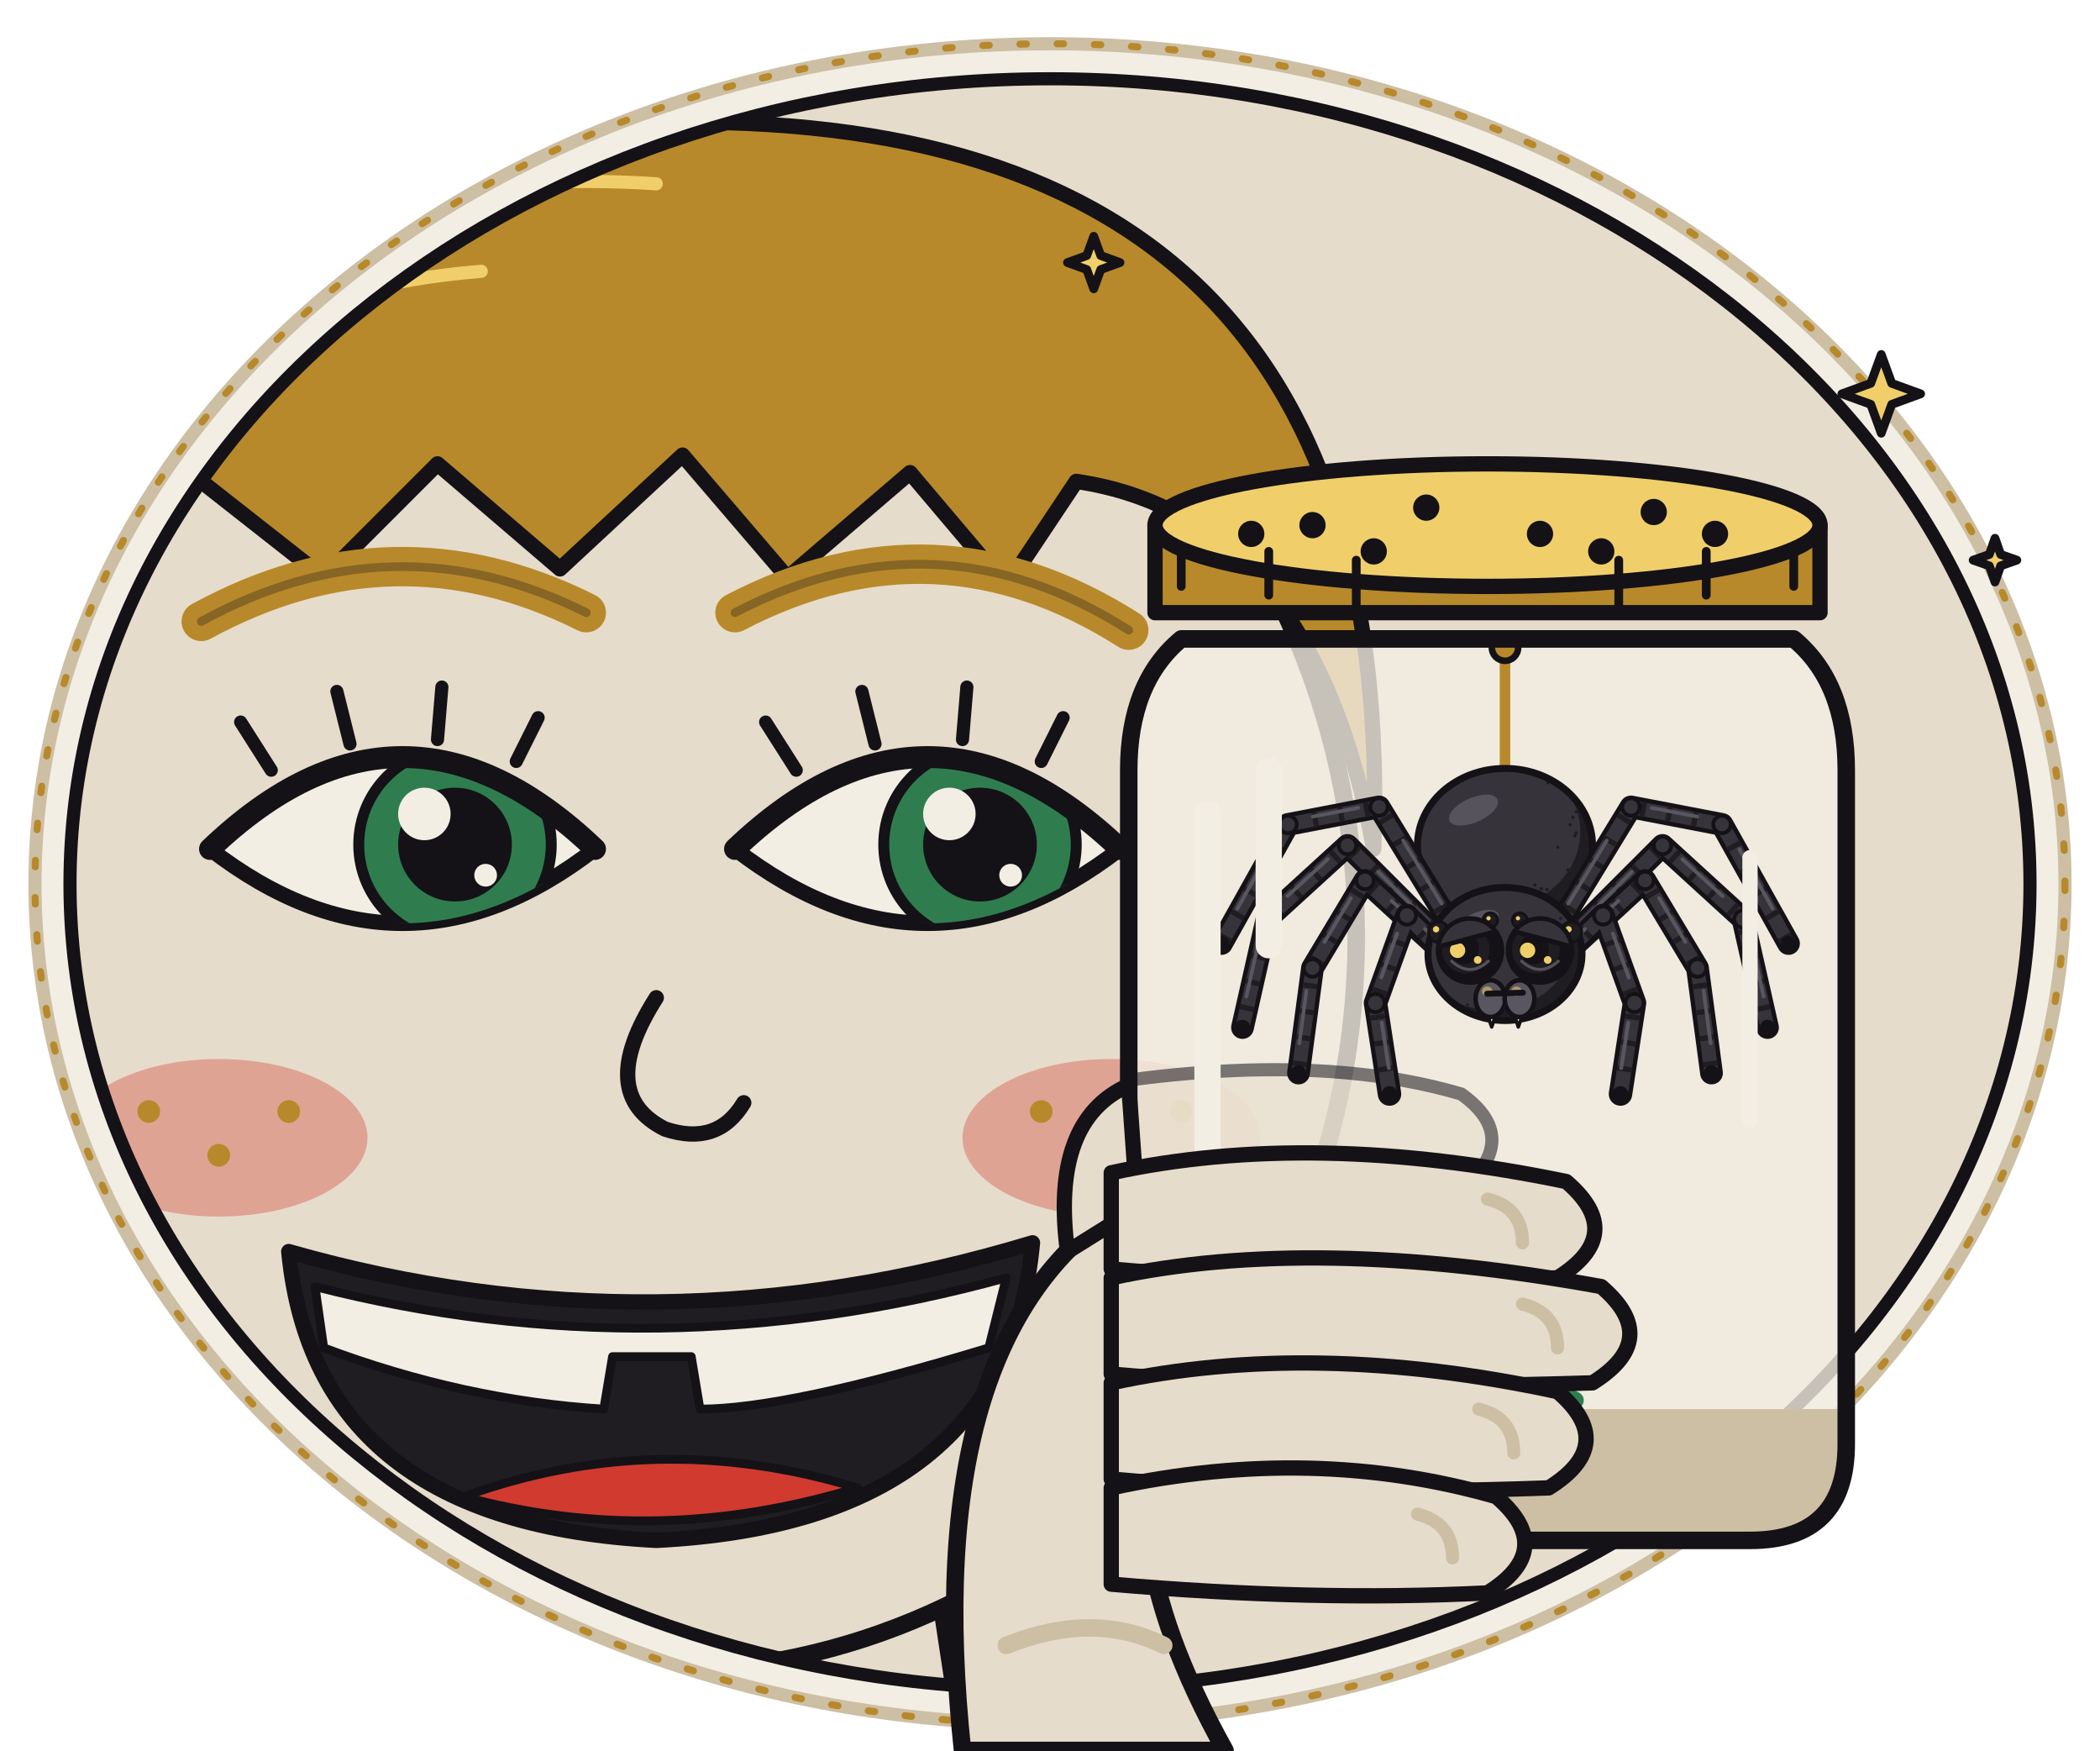
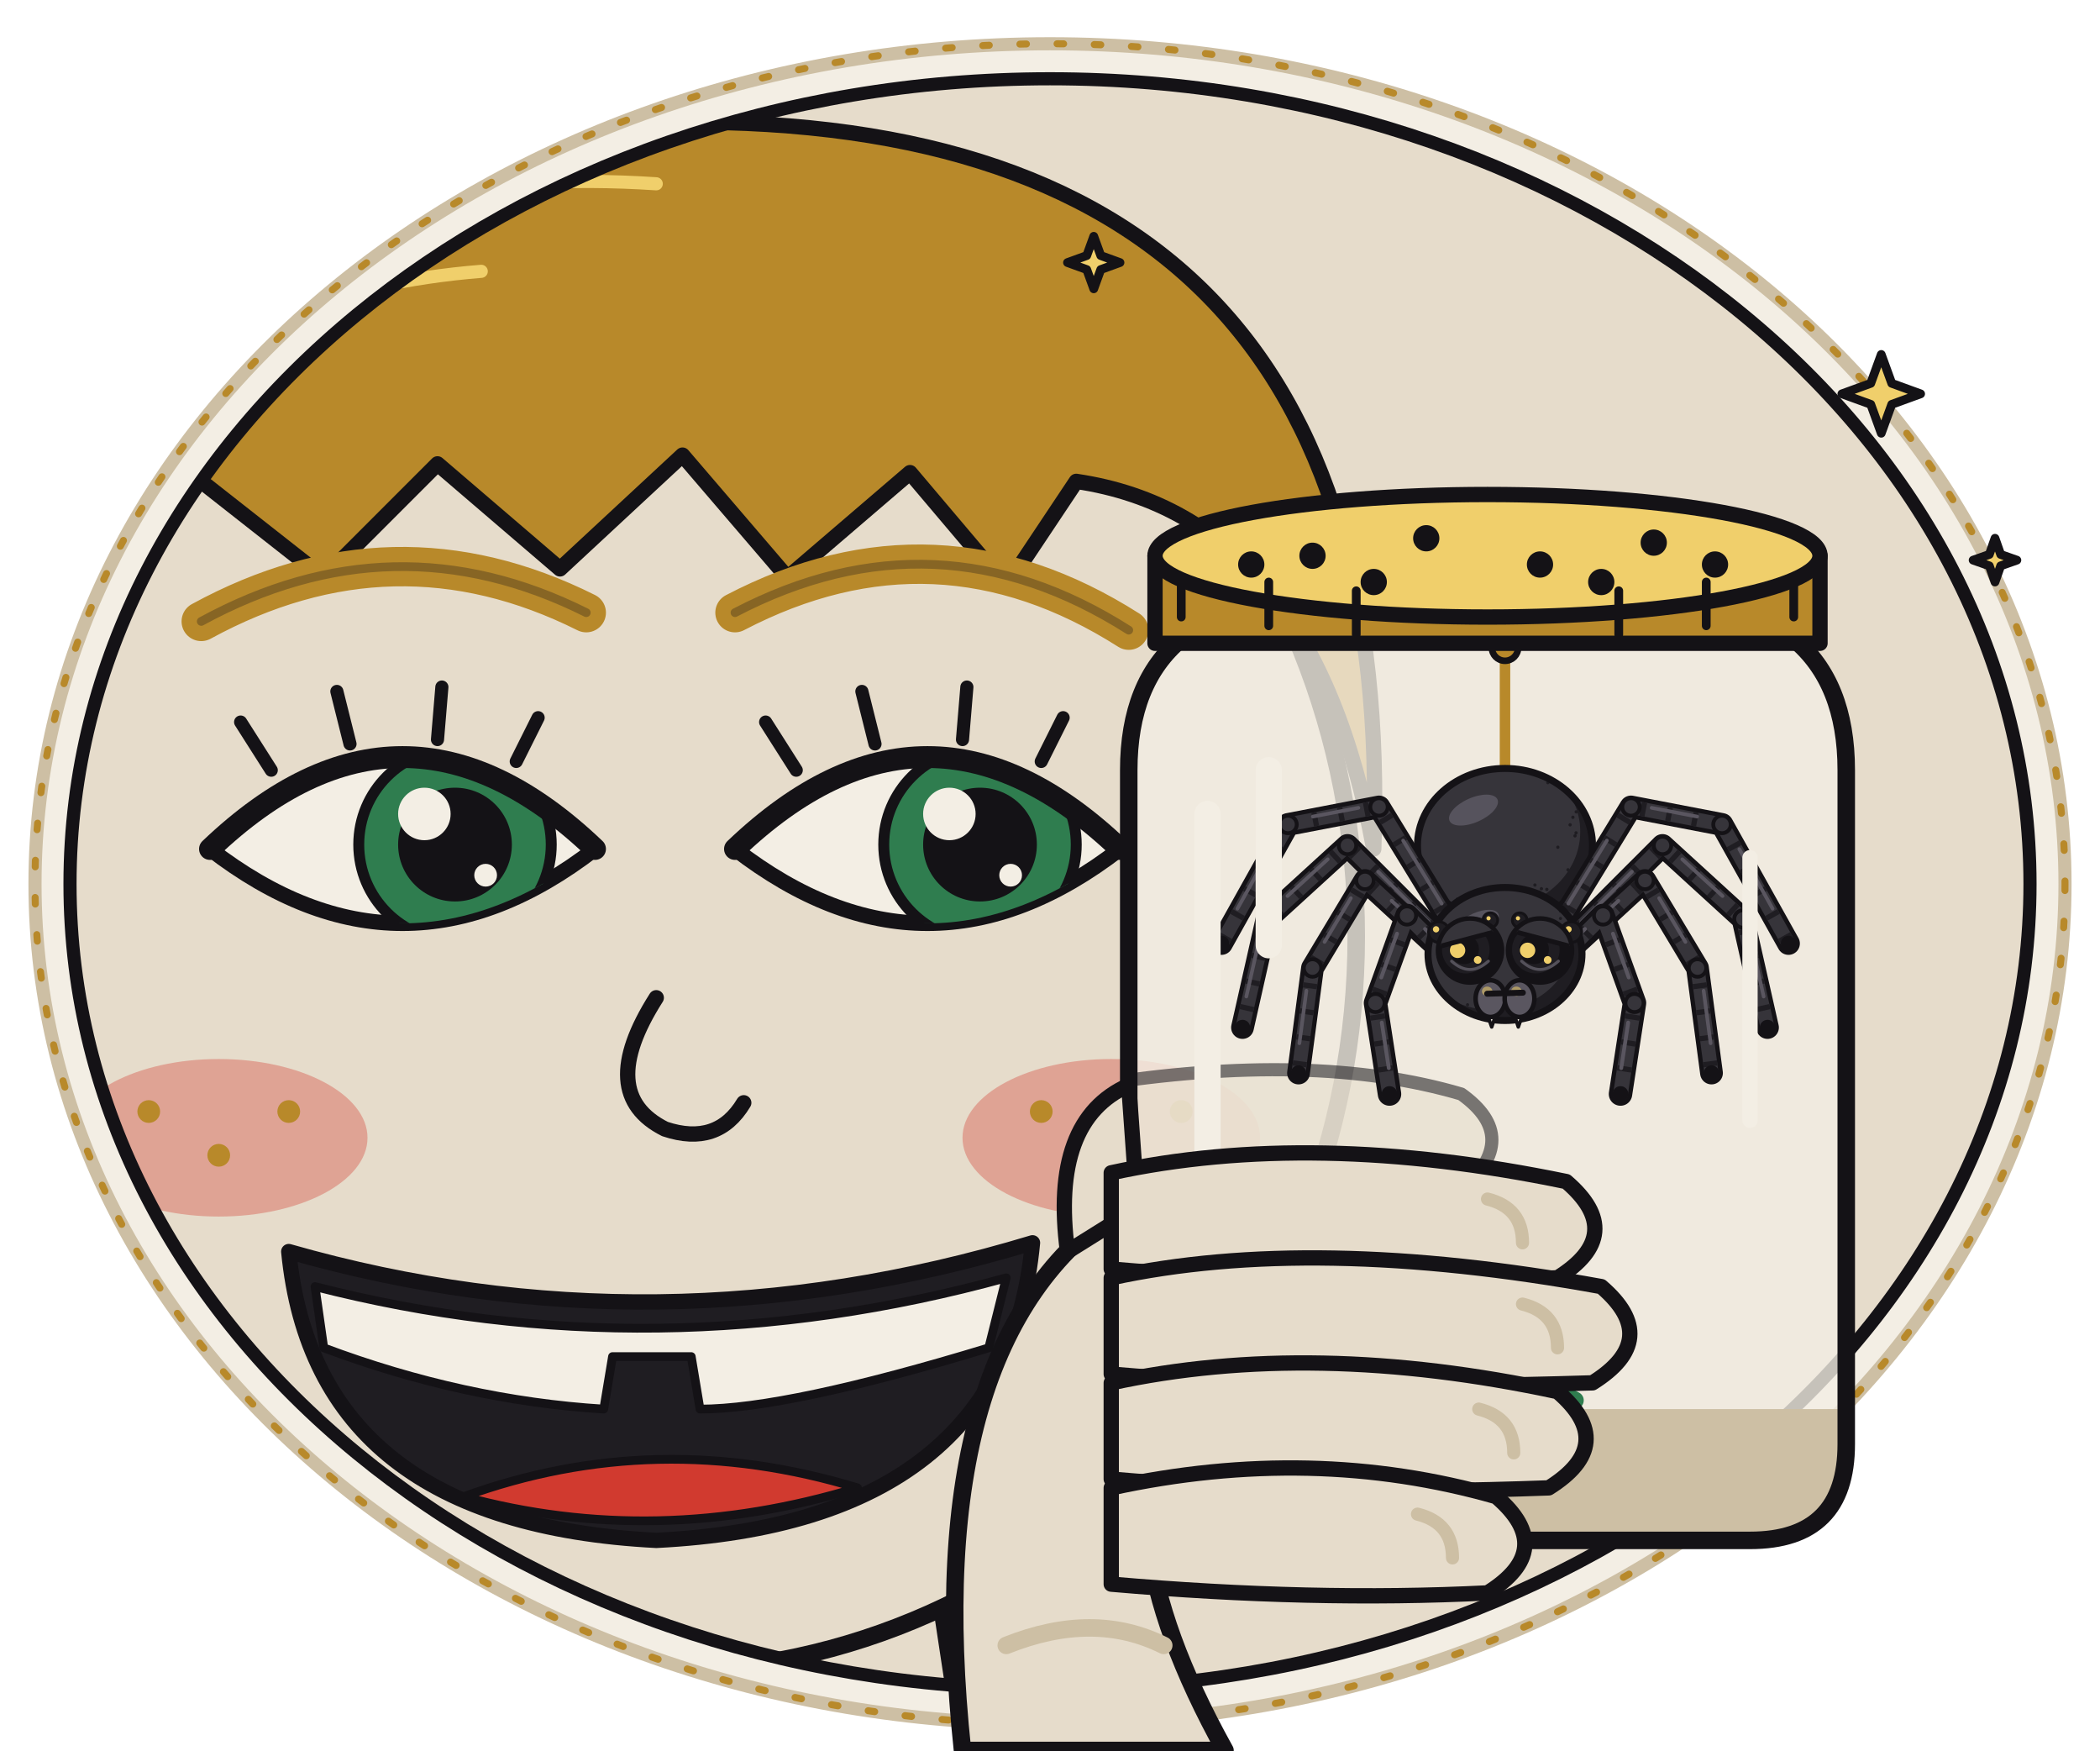
<svg xmlns="http://www.w3.org/2000/svg" viewBox="0 0 480 400" role="img" aria-labelledby="creature-child-title">
  <clipPath id="cr-kid-ov0">
    <ellipse cx="240" cy="202" rx="224" ry="184" fill="#000" />
  </clipPath>
  <ellipse cx="240" cy="202" rx="232" ry="192" fill="#f3eee4" stroke="#cdbfa4" stroke-width="3" />
  <ellipse cx="240" cy="202" rx="224" ry="184" fill="#e6dccb" stroke="#cdbfa4" stroke-width="2.5" />
  <g clip-path="url(#cr-kid-ov0)">
    <path d="M80 400 L90 334 L210 334 L220 400 Z" fill="#e6dccb" stroke="#141216" stroke-width="3.5" stroke-linecap="round" stroke-linejoin="round" />
    <ellipse cx="-8" cy="220" rx="26" ry="40" fill="#e6dccb" stroke="#141216" stroke-width="3.5" />
    <ellipse cx="150" cy="214" rx="160" ry="168" fill="#e6dccb" stroke="#141216" stroke-width="4" />
    <path d="M-14 194 Q-20 24 150 28 Q320 24 314 194 Q300 118 246 110 L230 134 L208 108 L180 132 L156 104 L128 130 L100 106 L74 132 L46 110 Q0 118 -14 194 Z" fill="#b8892a" stroke="#141216" stroke-width="3.5" stroke-linecap="round" stroke-linejoin="round" />
    <path d="M40 64 q50 -26 110 -22 M20 96 q40 -30 90 -34" fill="none" stroke="#f0cf6b" stroke-width="3" stroke-linecap="round" stroke-linejoin="round" />
    <path d="M48 194 Q92 152 136 194 Q92 228 48 194 Z" fill="#f3eee4" stroke="#141216" stroke-width="3.5" stroke-linecap="round" stroke-linejoin="round" />
    <clipPath id="cr-kid-eye1">
      <path d="M48 194 Q92 152 136 194 Q92 228 48 194 Z" />
    </clipPath>
    <g clip-path="url(#cr-kid-eye1)">
      <circle cx="104" cy="193" r="22" fill="#2f7d4f" stroke="#141216" stroke-width="2.5" />
      <circle cx="104" cy="193" r="13" fill="#141216" />
      <circle cx="97" cy="186" r="6" fill="#f3eee4" />
      <circle cx="111" cy="200" r="2.6" fill="#f3eee4" />
    </g>
    <path d="M48 194 Q92 152 136 194" fill="none" stroke="#141216" stroke-width="5" stroke-linecap="round" stroke-linejoin="round" />
    <path d="M62 176 l-7 -11 M80 170 l-3 -12 M100 169 l1 -12 M118 174 l5 -10" fill="none" stroke="#141216" stroke-width="3" stroke-linecap="round" stroke-linejoin="round" />
    <path d="M168 194 Q212 152 256 194 Q212 228 168 194 Z" fill="#f3eee4" stroke="#141216" stroke-width="3.5" stroke-linecap="round" stroke-linejoin="round" />
    <clipPath id="cr-kid-eye2">
      <path d="M168 194 Q212 152 256 194 Q212 228 168 194 Z" />
    </clipPath>
    <g clip-path="url(#cr-kid-eye2)">
      <circle cx="224" cy="193" r="22" fill="#2f7d4f" stroke="#141216" stroke-width="2.5" />
      <circle cx="224" cy="193" r="13" fill="#141216" />
      <circle cx="217" cy="186" r="6" fill="#f3eee4" />
      <circle cx="231" cy="200" r="2.6" fill="#f3eee4" />
    </g>
    <path d="M168 194 Q212 152 256 194" fill="none" stroke="#141216" stroke-width="5" stroke-linecap="round" stroke-linejoin="round" />
    <path d="M182 176 l-7 -11 M200 170 l-3 -12 M220 169 l1 -12 M238 174 l5 -10" fill="none" stroke="#141216" stroke-width="3" stroke-linecap="round" stroke-linejoin="round" />
    <path d="M46 142 Q90 118 134 140 M168 140 Q214 116 258 144" fill="none" stroke="#b8892a" stroke-width="9" stroke-linecap="round" stroke-linejoin="round" />
    <path d="M46 142 Q90 118 134 140 M168 140 Q214 116 258 144" fill="none" stroke="#141216" stroke-width="2" stroke-linecap="round" stroke-linejoin="round" opacity="0.3" />
    <path d="M150 228 q-14 22 2 30 q12 4 18 -6" fill="none" stroke="#141216" stroke-width="3.5" stroke-linecap="round" stroke-linejoin="round" />
    <ellipse cx="50" cy="260" rx="34" ry="18" fill="#d13a2f" opacity="0.35" />
    <ellipse cx="254" cy="260" rx="34" ry="18" fill="#d13a2f" opacity="0.35" />
    <circle cx="34" cy="254" r="2.6" fill="#b8892a" />
    <circle cx="50" cy="264" r="2.6" fill="#b8892a" />
    <circle cx="66" cy="254" r="2.6" fill="#b8892a" />
    <circle cx="238" cy="254" r="2.6" fill="#b8892a" />
    <circle cx="254" cy="264" r="2.6" fill="#b8892a" />
    <circle cx="270" cy="254" r="2.6" fill="#b8892a" />
    <path d="M66 286 Q150 310 236 284 Q230 348 150 352 Q72 348 66 286 Z" fill="#1f1d22" stroke="#141216" stroke-width="3.5" stroke-linecap="round" stroke-linejoin="round" />
    <path d="M72 294 Q150 314 230 292 L226 308 Q180 322 160 322 L158 310 L140 310 L138 322 Q106 320 74 308 Z" fill="#f3eee4" stroke="#141216" stroke-width="2" stroke-linecap="round" stroke-linejoin="round" />
    <path d="M106 342 Q150 326 196 340 Q150 354 106 342 Z" fill="#d13a2f" stroke="#141216" stroke-width="2" stroke-linecap="round" stroke-linejoin="round" />
  </g>
  <ellipse cx="240" cy="202" rx="224" ry="184" fill="none" stroke="#141216" stroke-width="3" />
  <ellipse cx="240" cy="202" rx="232" ry="192" fill="none" stroke="#b8892a" stroke-width="1.6" stroke-dasharray="1.5 7" stroke-linecap="round" />
  <clipPath id="cr-kid-jar3">
    <path d="M270 146 Q258 156 258 176 V330 Q258 352 280 352 H400 Q422 352 422 330 V176 Q422 156 410 146 Z" />
  </clipPath>
  <path d="M270 146 Q258 156 258 176 V330 Q258 352 280 352 H400 Q422 352 422 330 V176 Q422 156 410 146 Z" fill="#f3eee4" opacity="0.8" />
  <g clip-path="url(#cr-kid-jar3)">
    <path d="M250 322 H430 V366 H250 Z" fill="#cdbfa4" />
    <path d="M280 322 q20 -14 40 -2 q18 -12 40 0" fill="none" stroke="#2f7d4f" stroke-width="4" stroke-linecap="round" stroke-linejoin="round" />
    <path d="M250 248 Q300 240 334 250 Q348 260 334 272 Q300 278 250 274 Z" fill="#e6dccb" stroke="#141216" stroke-width="3" stroke-linecap="round" stroke-linejoin="round" opacity="0.55" />
    <path d="M344 148 V177.6" fill="none" stroke="#b8892a" stroke-width="2.4" stroke-linecap="round" stroke-linejoin="round" />
    <circle cx="344" cy="148" r="3" fill="#b8892a" stroke="#141216" stroke-width="1.5" />
    <g transform="translate(344 218) rotate(0) scale(0.4 0.4)">
      <g transform="rotate(0 0 -62)">
        <clipPath id="cr-kid-c4">
          <ellipse cx="0" cy="-62" rx="50" ry="44" fill="#000" />
        </clipPath>
        <ellipse cx="0" cy="-62" rx="50" ry="44" fill="#1f1d22" />
        <g clip-path="url(#cr-kid-c4)">
          <ellipse cx="-8" cy="-69.9" rx="51" ry="44.9" fill="#36343a" />
          <path d="M23.9 -36.9h0M36 -48.1h0M24.5 -97.9h0M5 -29.3h0M-25.9 -30.8h0M30.2 -61h0M40 -67.5h0M40.6 -69.2h0M37.2 -73.8h0M19.5 -35.4h0M-27.3 -31.3h0M-28.1 -30.4h0M-18.5 -33.8h0M17.1 -39.4h0M40.7 -81.2h0M20.8 -37.3h0M38.8 -78.1h0" stroke="#1f1d22" stroke-width="1.9" stroke-linecap="round" />
          <ellipse cx="-18" cy="-82.2" rx="15" ry="7" fill="#5a5660" transform="rotate(-24 -18 -82.2)" opacity="0.9" />
        </g>
        <ellipse cx="0" cy="-62" rx="50" ry="44" fill="none" stroke="#141216" stroke-width="4" />
      </g>
      <g>
        <path d="M28 -12 L72 -84 L124 -74 L162 -6" fill="none" stroke="#141216" stroke-width="13" stroke-linecap="round" stroke-linejoin="round" />
        <path d="M28 -12 L72 -84 L124 -74 L162 -6" fill="none" stroke="#36343a" stroke-width="8" stroke-linecap="round" stroke-linejoin="round" />
        <path d="M28 -12 L72 -84 L124 -74 L162 -6" fill="none" stroke="#1f1d22" stroke-width="8" stroke-dasharray="3 12" stroke-linejoin="round" />
        <path d="M36.2 -28.8 L58.2 -64.8M83.8 -83.5 L109.8 -78.5M133.9 -59.9 L152.9 -25.9" stroke="#5a5660" stroke-width="2.1" stroke-linecap="round" fill="none" />
        <circle cx="72" cy="-84" r="5" fill="#36343a" stroke="#141216" stroke-width="2.2" />
        <circle cx="124" cy="-74" r="5" fill="#36343a" stroke="#141216" stroke-width="2.2" />
        <circle cx="162" cy="-6" r="4.4" fill="#141216" />
      </g>
      <g>
        <path d="M-28 -12 L-72 -84 L-124 -74 L-162 -6" fill="none" stroke="#141216" stroke-width="13" stroke-linecap="round" stroke-linejoin="round" />
        <path d="M-28 -12 L-72 -84 L-124 -74 L-162 -6" fill="none" stroke="#36343a" stroke-width="8" stroke-linecap="round" stroke-linejoin="round" />
        <path d="M-28 -12 L-72 -84 L-124 -74 L-162 -6" fill="none" stroke="#1f1d22" stroke-width="8" stroke-dasharray="3 12" stroke-linejoin="round" />
        <path d="M-36.2 -28.8 L-58.2 -64.8M-83.8 -83.5 L-109.8 -78.5M-133.9 -59.9 L-152.9 -25.9" stroke="#5a5660" stroke-width="2.1" stroke-linecap="round" fill="none" />
        <circle cx="-72" cy="-84" r="5" fill="#36343a" stroke="#141216" stroke-width="2.2" />
        <circle cx="-124" cy="-74" r="5" fill="#36343a" stroke="#141216" stroke-width="2.2" />
        <circle cx="-162" cy="-6" r="4.4" fill="#141216" />
      </g>
      <g>
        <path d="M32 -4 L90 -62 L136 -20 L150 42" fill="none" stroke="#141216" stroke-width="13" stroke-linecap="round" stroke-linejoin="round" />
        <path d="M32 -4 L90 -62 L136 -20 L150 42" fill="none" stroke="#36343a" stroke-width="8" stroke-linecap="round" stroke-linejoin="round" />
        <path d="M32 -4 L90 -62 L136 -20 L150 42" fill="none" stroke="#1f1d22" stroke-width="8" stroke-dasharray="3 12" stroke-linejoin="round" />
        <path d="M43.5 -18 L72.5 -47M101.3 -54.1 L124.3 -33.1M140.8 -6.7 L147.8 24.3" stroke="#5a5660" stroke-width="2.1" stroke-linecap="round" fill="none" />
        <circle cx="90" cy="-62" r="5" fill="#36343a" stroke="#141216" stroke-width="2.2" />
        <circle cx="136" cy="-20" r="5" fill="#36343a" stroke="#141216" stroke-width="2.2" />
        <circle cx="150" cy="42" r="4.4" fill="#141216" />
      </g>
      <g>
        <path d="M-32 -4 L-90 -62 L-136 -20 L-150 42" fill="none" stroke="#141216" stroke-width="13" stroke-linecap="round" stroke-linejoin="round" />
        <path d="M-32 -4 L-90 -62 L-136 -20 L-150 42" fill="none" stroke="#36343a" stroke-width="8" stroke-linecap="round" stroke-linejoin="round" />
        <path d="M-32 -4 L-90 -62 L-136 -20 L-150 42" fill="none" stroke="#1f1d22" stroke-width="8" stroke-dasharray="3 12" stroke-linejoin="round" />
        <path d="M-43.5 -18 L-72.5 -47M-101.3 -54.1 L-124.3 -33.1M-140.8 -6.7 L-147.8 24.3" stroke="#5a5660" stroke-width="2.1" stroke-linecap="round" fill="none" />
        <circle cx="-90" cy="-62" r="5" fill="#36343a" stroke="#141216" stroke-width="2.2" />
        <circle cx="-136" cy="-20" r="5" fill="#36343a" stroke="#141216" stroke-width="2.2" />
        <circle cx="-150" cy="42" r="4.4" fill="#141216" />
      </g>
      <g>
        <path d="M30 4 L80 -42 L110 8 L118 68" fill="none" stroke="#141216" stroke-width="13" stroke-linecap="round" stroke-linejoin="round" />
        <path d="M30 4 L80 -42 L110 8 L118 68" fill="none" stroke="#36343a" stroke-width="8" stroke-linecap="round" stroke-linejoin="round" />
        <path d="M30 4 L80 -42 L110 8 L118 68" fill="none" stroke="#1f1d22" stroke-width="8" stroke-dasharray="3 12" stroke-linejoin="round" />
        <path d="M39.8 -7.4 L64.8 -30.4M88.1 -31.9 L103.1 -6.9M113.5 21 L117.5 51" stroke="#5a5660" stroke-width="2.1" stroke-linecap="round" fill="none" />
        <circle cx="80" cy="-42" r="5" fill="#36343a" stroke="#141216" stroke-width="2.2" />
        <circle cx="110" cy="8" r="5" fill="#36343a" stroke="#141216" stroke-width="2.2" />
        <circle cx="118" cy="68" r="4.4" fill="#141216" />
      </g>
      <g>
        <path d="M-30 4 L-80 -42 L-110 8 L-118 68" fill="none" stroke="#141216" stroke-width="13" stroke-linecap="round" stroke-linejoin="round" />
        <path d="M-30 4 L-80 -42 L-110 8 L-118 68" fill="none" stroke="#36343a" stroke-width="8" stroke-linecap="round" stroke-linejoin="round" />
        <path d="M-30 4 L-80 -42 L-110 8 L-118 68" fill="none" stroke="#1f1d22" stroke-width="8" stroke-dasharray="3 12" stroke-linejoin="round" />
        <path d="M-39.8 -7.4 L-64.8 -30.4M-88.1 -31.9 L-103.1 -6.9M-113.5 21 L-117.5 51" stroke="#5a5660" stroke-width="2.1" stroke-linecap="round" fill="none" />
        <circle cx="-80" cy="-42" r="5" fill="#36343a" stroke="#141216" stroke-width="2.2" />
        <circle cx="-110" cy="8" r="5" fill="#36343a" stroke="#141216" stroke-width="2.2" />
        <circle cx="-118" cy="68" r="4.4" fill="#141216" />
      </g>
      <g>
        <path d="M24 10 L56 -22 L74 28 L66 80" fill="none" stroke="#141216" stroke-width="13.4" stroke-linecap="round" stroke-linejoin="round" />
        <path d="M24 10 L56 -22 L74 28 L66 80" fill="none" stroke="#36343a" stroke-width="8.4" stroke-linecap="round" stroke-linejoin="round" />
        <path d="M24 10 L56 -22 L74 28 L66 80" fill="none" stroke="#1f1d22" stroke-width="8.4" stroke-dasharray="3 12" stroke-linejoin="round" />
        <path d="M29.7 1.7 L45.7 -14.3M61.7 -11.6 L70.7 13.4M70.4 39.2 L66.4 65.2" stroke="#5a5660" stroke-width="2.2" stroke-linecap="round" fill="none" />
        <circle cx="56" cy="-22" r="5.2" fill="#36343a" stroke="#141216" stroke-width="2.2" />
        <circle cx="74" cy="28" r="5.2" fill="#36343a" stroke="#141216" stroke-width="2.2" />
        <circle cx="66" cy="80" r="4.5" fill="#141216" />
      </g>
      <g>
        <path d="M-24 10 L-56 -22 L-74 28 L-66 80" fill="none" stroke="#141216" stroke-width="13.4" stroke-linecap="round" stroke-linejoin="round" />
        <path d="M-24 10 L-56 -22 L-74 28 L-66 80" fill="none" stroke="#36343a" stroke-width="8.4" stroke-linecap="round" stroke-linejoin="round" />
        <path d="M-24 10 L-56 -22 L-74 28 L-66 80" fill="none" stroke="#1f1d22" stroke-width="8.4" stroke-dasharray="3 12" stroke-linejoin="round" />
        <path d="M-29.7 1.7 L-45.7 -14.3M-61.7 -11.6 L-70.7 13.4M-70.4 39.2 L-66.4 65.2" stroke="#5a5660" stroke-width="2.2" stroke-linecap="round" fill="none" />
        <circle cx="-56" cy="-22" r="5.2" fill="#36343a" stroke="#141216" stroke-width="2.2" />
        <circle cx="-74" cy="28" r="5.2" fill="#36343a" stroke="#141216" stroke-width="2.2" />
        <circle cx="-66" cy="80" r="4.5" fill="#141216" />
      </g>
      <g transform="rotate(0 0 0)">
        <clipPath id="cr-kid-c5">
          <ellipse cx="0" cy="0" rx="44" ry="38" fill="#000" />
        </clipPath>
        <ellipse cx="0" cy="0" rx="44" ry="38" fill="#1f1d22" />
        <g clip-path="url(#cr-kid-c5)">
          <ellipse cx="-7" cy="-6.8" rx="44.9" ry="38.8" fill="#36343a" />
          <path d="M32 7.8h0M2.7 25.7h0M-21.4 29h0M-6.7 29.6h0M28.8 14.4h0M35.4 -15.9h0M8.3 23.8h0M32.3 3.1h0M32.7 9.9h0M31.8 7.7h0M31.7 -24.5h0M31.7 -20.3h0" stroke="#1f1d22" stroke-width="1.8" stroke-linecap="round" />
          <ellipse cx="-15.8" cy="-17.5" rx="13.2" ry="6.1" fill="#5a5660" transform="rotate(-24 -15.8 -17.5)" opacity="0.9" />
        </g>
        <ellipse cx="0" cy="0" rx="44" ry="38" fill="none" stroke="#141216" stroke-width="4" />
      </g>
      <path d="M-10.6 33.2 l3 8.5 l2.6 -7.6 Z" fill="#f3eee4" stroke="#141216" stroke-width="2" stroke-linecap="round" stroke-linejoin="round" />
      <path d="M10.6 33.2 l-3 8.5 l-2.5 -7.6 Z" fill="#f3eee4" stroke="#141216" stroke-width="2" stroke-linecap="round" stroke-linejoin="round" />
      <ellipse cx="-8.3" cy="25.5" rx="8.5" ry="10.5" fill="#5a5660" stroke="#141216" stroke-width="2.6" />
      <ellipse cx="8.3" cy="25.5" rx="8.5" ry="10.5" fill="#5a5660" stroke="#141216" stroke-width="2.6" />
      <ellipse cx="-10.2" cy="21.3" rx="3" ry="2.7" fill="#f0cf6b" opacity="0.55" />
      <ellipse cx="6.5" cy="21.3" rx="3" ry="2.7" fill="#f0cf6b" opacity="0.55" />
      <circle cx="-8.4" cy="-19.3" r="5" fill="#141216" />
      <circle cx="-8.4" cy="-19.3" r="3.4" fill="#1f1d22" />
      <circle cx="-9.4" cy="-20.4" r="1.2" fill="#f0cf6b" />
      <circle cx="8.4" cy="-19.3" r="5" fill="#141216" />
      <circle cx="8.4" cy="-19.3" r="3.4" fill="#1f1d22" />
      <circle cx="7.4" cy="-20.4" r="1.2" fill="#f0cf6b" />
      <circle cx="-37.8" cy="-12.5" r="6.7" fill="#141216" />
      <circle cx="-37.8" cy="-12.5" r="5.1" fill="#1f1d22" />
      <circle cx="-39.4" cy="-14.1" r="1.8" fill="#f0cf6b" />
      <circle cx="37.9" cy="-12.5" r="6.7" fill="#141216" />
      <circle cx="37.9" cy="-12.5" r="5.1" fill="#1f1d22" />
      <circle cx="36.3" cy="-14.1" r="1.8" fill="#f0cf6b" />
      <circle cx="-20" cy="-2" r="19.6" fill="#141216" />
      <clipPath id="cr-kid-e6">
        <circle cx="-20" cy="-2" r="17" fill="#000" />
      </clipPath>
      <g clip-path="url(#cr-kid-e6)">
        <circle cx="-20" cy="-2" r="17" fill="#141216" />
        <circle cx="-22.4" cy="-2.5" r="13.6" fill="#1f1d22" />
        <circle cx="-23.4" cy="-2.7" r="8.5" fill="#141216" />
        <path d="M-30.5 4.1 Q-20 13.6 -9.5 4.1" fill="none" stroke="#5a5660" stroke-width="1.7" stroke-linecap="round" stroke-linejoin="round" opacity="0.9" />
        <circle cx="-27.1" cy="-2.1" r="4.4" fill="#f0cf6b" />
        <circle cx="-15.6" cy="3.4" r="2.2" fill="#f0cf6b" />
        <path d="M-1.3 -22.4 L-1.3 -13.9 L-38.7 -4 L-38.7 -22.4 Z" fill="#36343a" />
        <path d="M-1.3 -13.9 L-38.7 -4" fill="none" stroke="#141216" stroke-width="2.72" stroke-linecap="round" stroke-linejoin="round" />
      </g>
      <circle cx="20" cy="-2" r="19.6" fill="#141216" />
      <clipPath id="cr-kid-e7">
        <circle cx="20" cy="-2" r="17" fill="#000" />
      </clipPath>
      <g clip-path="url(#cr-kid-e7)">
        <circle cx="20" cy="-2" r="17" fill="#141216" />
        <circle cx="17.6" cy="-2.5" r="13.6" fill="#1f1d22" />
        <circle cx="16.6" cy="-2.7" r="8.5" fill="#141216" />
        <path d="M9.5 4.1 Q20 13.6 30.5 4.1" fill="none" stroke="#5a5660" stroke-width="1.7" stroke-linecap="round" stroke-linejoin="round" opacity="0.9" />
        <circle cx="12.9" cy="-2.1" r="4.4" fill="#f0cf6b" />
        <circle cx="24.4" cy="3.4" r="2.2" fill="#f0cf6b" />
        <path d="M1.3 -22.4 L1.3 -13.9 L38.7 -4 L38.7 -22.4 Z" fill="#36343a" />
        <path d="M1.3 -13.9 L38.7 -4" fill="none" stroke="#141216" stroke-width="2.72" stroke-linecap="round" stroke-linejoin="round" />
      </g>
      <path d="M-10.2 22.7 L10.2 22.1" fill="none" stroke="#141216" stroke-width="3.4" stroke-linecap="round" stroke-linejoin="round" />
    </g>
  </g>
  <path d="M270 146 Q258 156 258 176 V330 Q258 352 280 352 H400 Q422 352 422 330 V176 Q422 156 410 146 Z" fill="none" stroke="#141216" stroke-width="4" stroke-linecap="round" stroke-linejoin="round" />
  <path d="M276 186 V306 M290 176 V216" fill="none" stroke="#f3eee4" stroke-width="6" stroke-linecap="round" stroke-linejoin="round" />
  <path d="M400 196 V256" fill="none" stroke="#f3eee4" stroke-width="3.5" stroke-linecap="round" stroke-linejoin="round" />
-   <path d="M264 140 H416 V120 H264 Z" fill="#b8892a" stroke="#141216" stroke-width="3.5" stroke-linecap="round" stroke-linejoin="round" />
-   <ellipse cx="340" cy="120" rx="76" ry="14" fill="#f0cf6b" stroke="#141216" stroke-width="3.5" />
-   <circle cx="300" cy="120" r="3" fill="#141216" />
-   <circle cx="326" cy="116" r="3" fill="#141216" />
-   <circle cx="352" cy="122" r="3" fill="#141216" />
-   <circle cx="378" cy="117" r="3" fill="#141216" />
-   <circle cx="314" cy="126" r="3" fill="#141216" />
-   <circle cx="366" cy="126" r="3" fill="#141216" />
-   <circle cx="392" cy="122" r="3" fill="#141216" />
-   <circle cx="286" cy="122" r="3" fill="#141216" />
-   <path d="M270 134 V126 M290 136 V126 M310 138 V128 M370 138 V128 M390 136 V126 M410 134 V126" fill="none" stroke="#141216" stroke-width="2" stroke-linecap="round" stroke-linejoin="round" />
+   <path d="M264 147 H416 V127 H264 Z" fill="#b8892a" stroke="#141216" stroke-width="3.5" stroke-linecap="round" stroke-linejoin="round" />
+   <ellipse cx="340" cy="127" rx="76" ry="14" fill="#f0cf6b" stroke="#141216" stroke-width="3.5" />
+   <circle cx="300" cy="127" r="3" fill="#141216" />
+   <circle cx="326" cy="123" r="3" fill="#141216" />
+   <circle cx="352" cy="129" r="3" fill="#141216" />
+   <circle cx="378" cy="124" r="3" fill="#141216" />
+   <circle cx="314" cy="133" r="3" fill="#141216" />
+   <circle cx="366" cy="133" r="3" fill="#141216" />
+   <circle cx="392" cy="129" r="3" fill="#141216" />
+   <circle cx="286" cy="129" r="3" fill="#141216" />
+   <path d="M270 141 V133 M290 143 V133 M310 145 V135 M370 145 V135 M390 143 V133 M410 141 V133" fill="none" stroke="#141216" stroke-width="2" stroke-linecap="round" stroke-linejoin="round" />
  <path d="M220 400 Q210 306 256 276 L270 316 Q250 346 280 400 Z" fill="#e6dccb" stroke="#141216" stroke-width="4" stroke-linecap="round" stroke-linejoin="round" />
  <path d="M244 286 Q240 256 258 248 L260 276 Z" fill="#e6dccb" stroke="#141216" stroke-width="3.5" stroke-linecap="round" stroke-linejoin="round" />
  <path d="M254 268 Q300 258 358 270 Q372 282 356 292 Q300 294 254 290 Z" fill="#e6dccb" stroke="#141216" stroke-width="3.5" stroke-linecap="round" stroke-linejoin="round" />
  <path d="M340 274 q8 2 8 10" fill="none" stroke="#cdbfa4" stroke-width="3" stroke-linecap="round" stroke-linejoin="round" />
  <path d="M254 292 Q300 282 366 294 Q380 306 364 316 Q300 318 254 314 Z" fill="#e6dccb" stroke="#141216" stroke-width="3.5" stroke-linecap="round" stroke-linejoin="round" />
  <path d="M348 298 q8 2 8 10" fill="none" stroke="#cdbfa4" stroke-width="3" stroke-linecap="round" stroke-linejoin="round" />
  <path d="M254 316 Q300 306 356 318 Q370 330 354 340 Q300 342 254 338 Z" fill="#e6dccb" stroke="#141216" stroke-width="3.5" stroke-linecap="round" stroke-linejoin="round" />
  <path d="M338 322 q8 2 8 10" fill="none" stroke="#cdbfa4" stroke-width="3" stroke-linecap="round" stroke-linejoin="round" />
  <path d="M254 340 Q300 330 342 342 Q356 354 340 364 Q300 366 254 362 Z" fill="#e6dccb" stroke="#141216" stroke-width="3.5" stroke-linecap="round" stroke-linejoin="round" />
  <path d="M324 346 q8 2 8 10" fill="none" stroke="#cdbfa4" stroke-width="3" stroke-linecap="round" stroke-linejoin="round" />
  <path d="M230 376 q20 -8 36 0" fill="none" stroke="#cdbfa4" stroke-width="4" stroke-linecap="round" stroke-linejoin="round" />
  <path d="M430 81L432.4 87.6L439 90L432.4 92.4L430 99L427.6 92.4L421 90L427.6 87.6Z" fill="#f0cf6b" stroke="#141216" stroke-width="2" stroke-linecap="round" stroke-linejoin="round" />
  <path d="M456 123L457.3 126.7L461 128L457.3 129.3L456 133L454.7 129.3L451 128L454.7 126.7Z" fill="#f0cf6b" stroke="#141216" stroke-width="2" stroke-linecap="round" stroke-linejoin="round" />
  <path d="M250 54L251.6 58.4L256 60L251.6 61.6L250 66L248.4 61.6L244 60L248.4 58.4Z" fill="#f0cf6b" stroke="#141216" stroke-width="2" stroke-linecap="round" stroke-linejoin="round" />
</svg>
